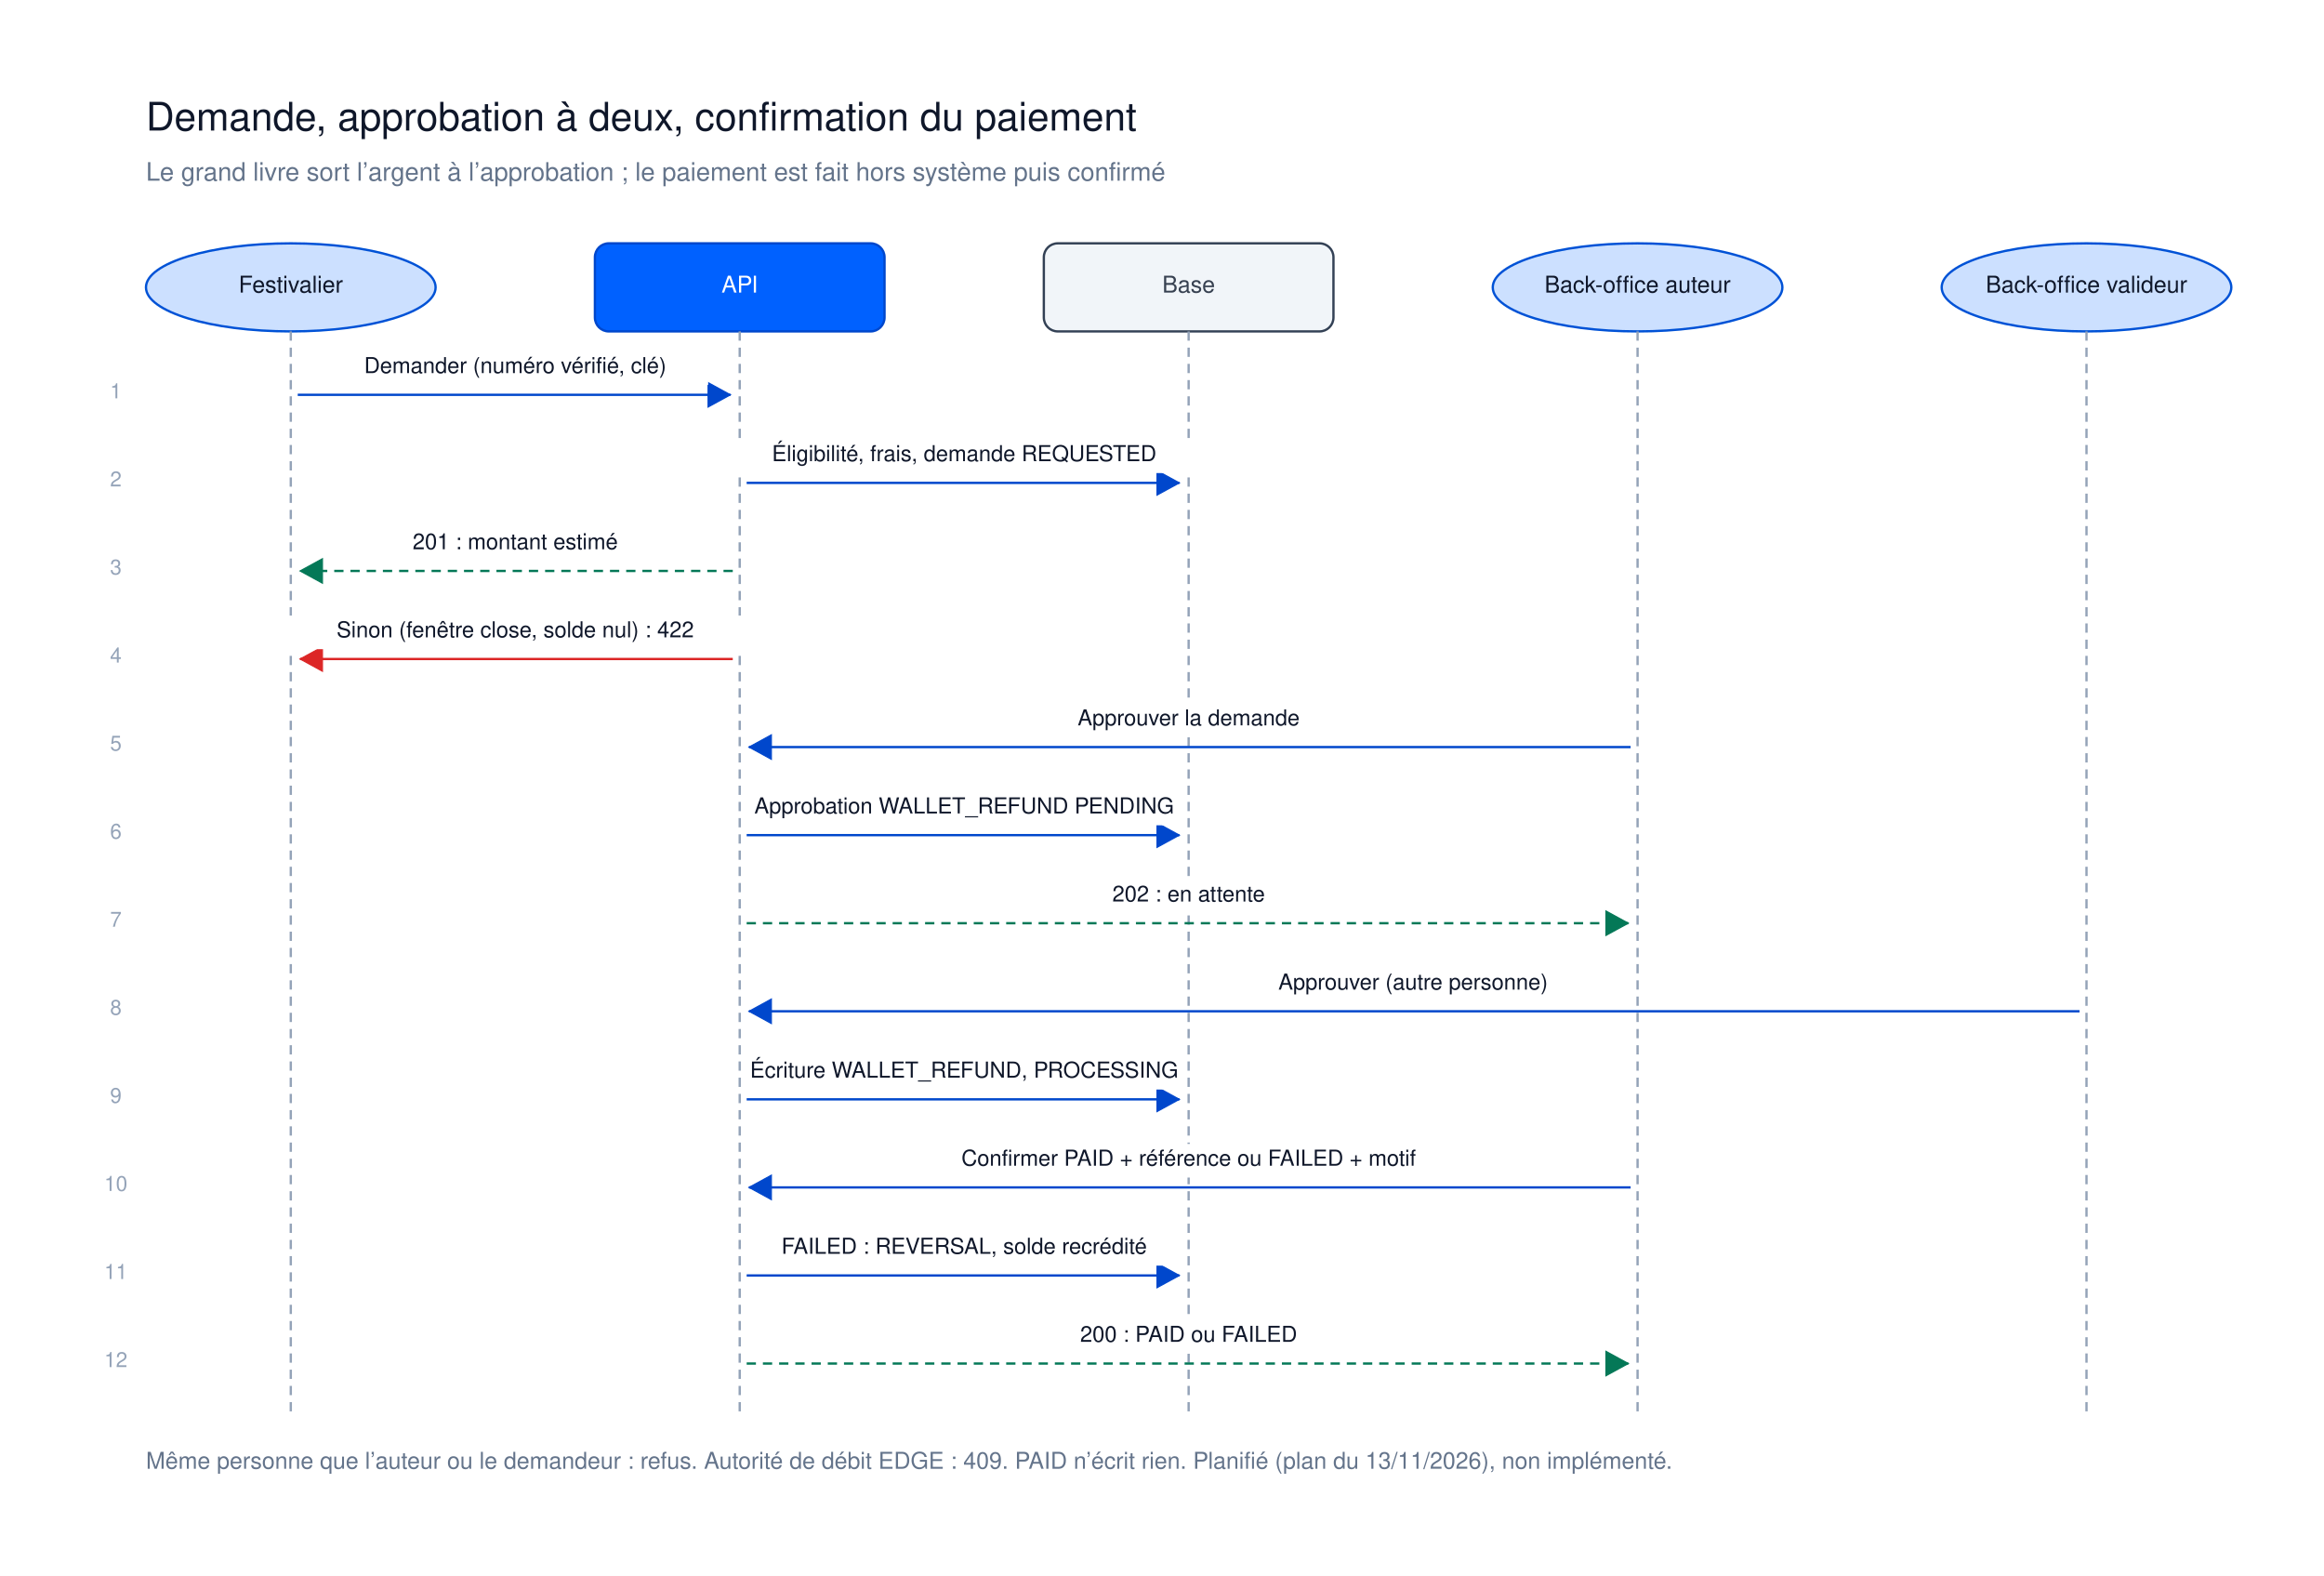
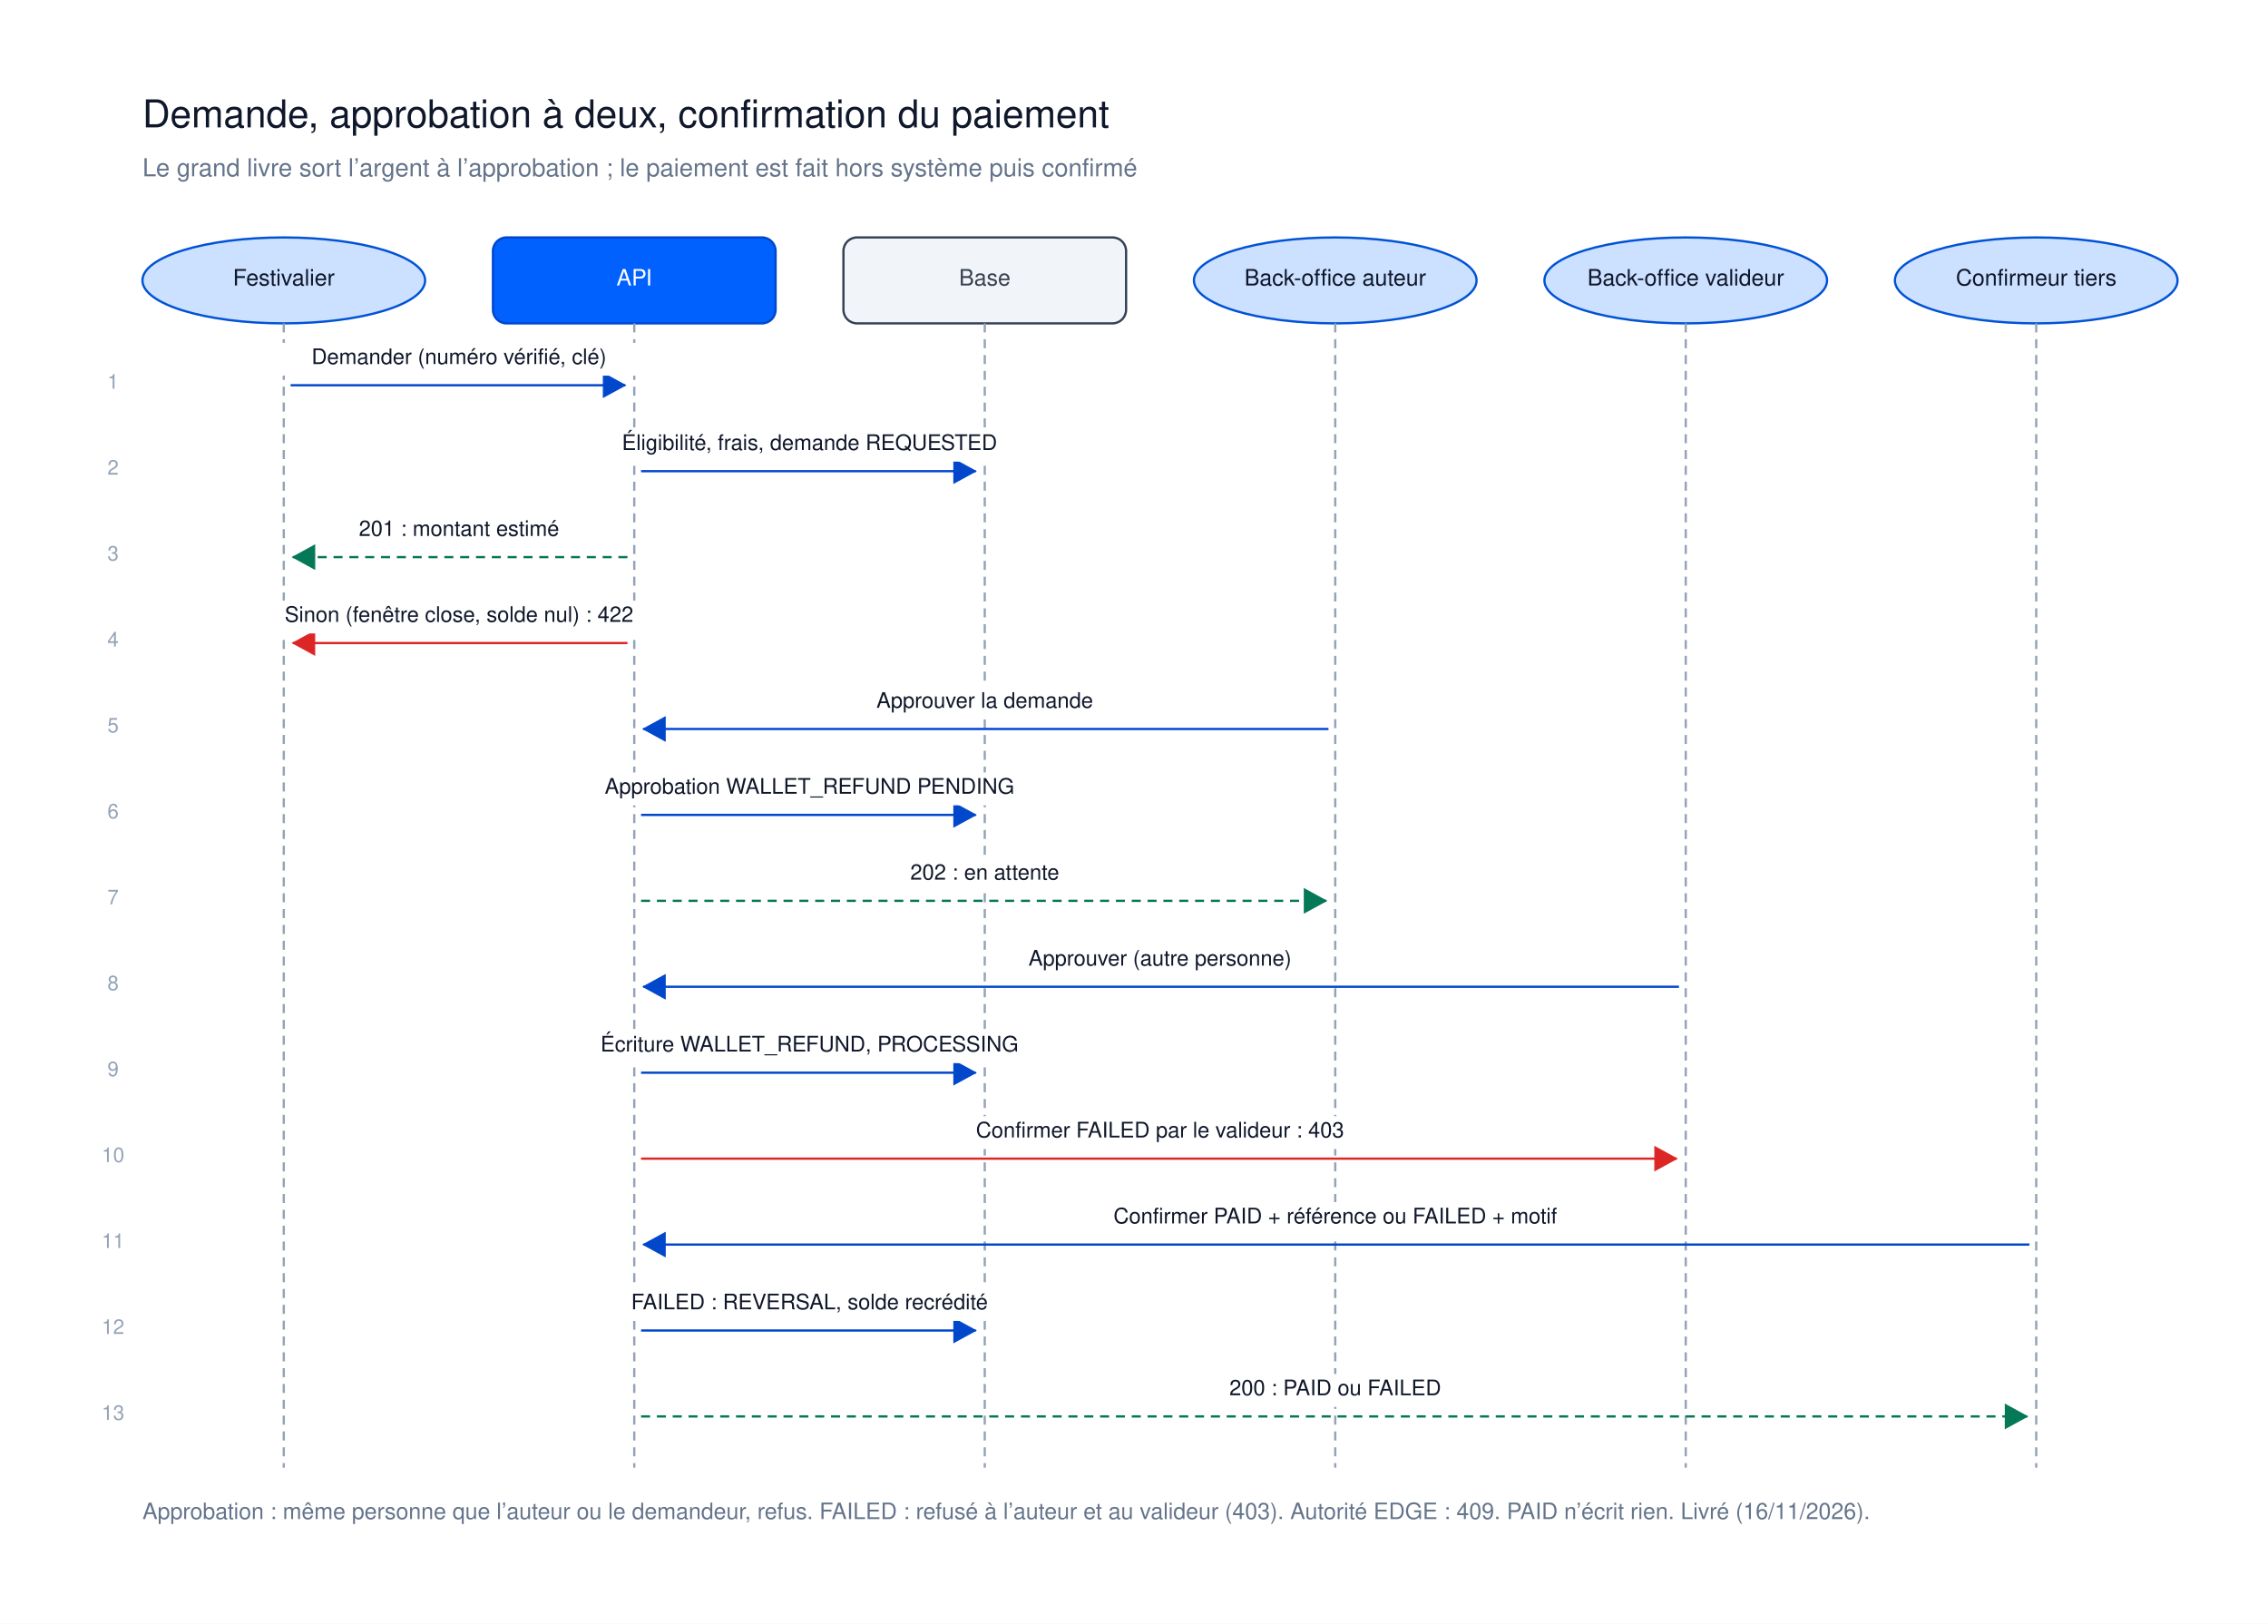
- <svg xmlns="http://www.w3.org/2000/svg" width="2006" height="1360" viewBox="0 0 2006 1360">
+ <svg xmlns="http://www.w3.org/2000/svg" width="2006" height="1436" viewBox="0 0 2006 1436">
  <rect width="100%" height="100%" fill="#FFFFFF" />
  <g transform="translate(66,50)">
    <ellipse cx="185.0" cy="198.0" rx="125.0" ry="38.0" fill="#CCE0FF" stroke="#0052D6" stroke-width="2" />
-     <polyline points="185.0,236 185.0,1172" fill="none" stroke="#94A3B8" stroke-width="2" stroke-dasharray="8,6" />
-     <rect x="447.5" y="160" width="250" height="76" rx="12" ry="12" fill="#0061FF" stroke="#0047CC" stroke-width="2" />
-     <polyline points="572.5,236 572.5,1172" fill="none" stroke="#94A3B8" stroke-width="2" stroke-dasharray="8,6" />
-     <rect x="835.0" y="160" width="250" height="76" rx="12" ry="12" fill="#F1F5F9" stroke="#334155" stroke-width="2" />
-     <polyline points="960.0,236 960.0,1172" fill="none" stroke="#94A3B8" stroke-width="2" stroke-dasharray="8,6" />
-     <ellipse cx="1347.5" cy="198.0" rx="125.0" ry="38.0" fill="#CCE0FF" stroke="#0052D6" stroke-width="2" />
-     <polyline points="1347.5,236 1347.5,1172" fill="none" stroke="#94A3B8" stroke-width="2" stroke-dasharray="8,6" />
+     <polyline points="185.0,236 185.0,1248" fill="none" stroke="#94A3B8" stroke-width="2" stroke-dasharray="8,6" />
+     <rect x="370.0" y="160" width="250" height="76" rx="12" ry="12" fill="#0061FF" stroke="#0047CC" stroke-width="2" />
+     <polyline points="495.0,236 495.0,1248" fill="none" stroke="#94A3B8" stroke-width="2" stroke-dasharray="8,6" />
+     <rect x="680.0" y="160" width="250" height="76" rx="12" ry="12" fill="#F1F5F9" stroke="#334155" stroke-width="2" />
+     <polyline points="805.0,236 805.0,1248" fill="none" stroke="#94A3B8" stroke-width="2" stroke-dasharray="8,6" />
+     <ellipse cx="1115.0" cy="198.0" rx="125.0" ry="38.0" fill="#CCE0FF" stroke="#0052D6" stroke-width="2" />
+     <polyline points="1115.0,236 1115.0,1248" fill="none" stroke="#94A3B8" stroke-width="2" stroke-dasharray="8,6" />
+     <ellipse cx="1425.0" cy="198.0" rx="125.0" ry="38.0" fill="#CCE0FF" stroke="#0052D6" stroke-width="2" />
+     <polyline points="1425.0,236 1425.0,1248" fill="none" stroke="#94A3B8" stroke-width="2" stroke-dasharray="8,6" />
    <ellipse cx="1735.0" cy="198.0" rx="125.0" ry="38.0" fill="#CCE0FF" stroke="#0052D6" stroke-width="2" />
-     <polyline points="1735.0,236 1735.0,1172" fill="none" stroke="#94A3B8" stroke-width="2" stroke-dasharray="8,6" />
-     <polyline points="191.0,290.72 564.5,290.72" fill="none" stroke="#0047CC" stroke-width="2" />
-     <polygon points="564.5,290.72 545.193,301.267 545.193,280.173" fill="#0047CC" stroke="#0047CC" stroke-width="1" />
-     <rect x="212.75" y="253.72" width="332.0" height="28" rx="0" ry="0" fill="#FFFFFF" stroke="#FFFFFF" stroke-width="1" />
-     <polyline points="578.5,366.72 952.0,366.72" fill="none" stroke="#0047CC" stroke-width="2" />
-     <polygon points="952.0,366.72 932.693,377.267 932.693,356.173" fill="#0047CC" stroke="#0047CC" stroke-width="1" />
-     <rect x="563.85" y="329.72" width="404.8" height="28" rx="0" ry="0" fill="#FFFFFF" stroke="#FFFFFF" stroke-width="1" />
-     <polyline points="566.5,442.72 193.0,442.72" fill="none" stroke="#047857" stroke-width="2" stroke-dasharray="8,6" />
+     <polyline points="1735.0,236 1735.0,1248" fill="none" stroke="#94A3B8" stroke-width="2" stroke-dasharray="8,6" />
+     <polyline points="191.0,290.72 487.0,290.72" fill="none" stroke="#0047CC" stroke-width="2" />
+     <polygon points="487.0,290.72 467.693,301.267 467.693,280.173" fill="#0047CC" stroke="#0047CC" stroke-width="1" />
+     <rect x="174.0" y="253.72" width="332.0" height="28" rx="0" ry="0" fill="#FFFFFF" stroke="#FFFFFF" stroke-width="1" />
+     <polyline points="501.0,366.72 797.0,366.72" fill="none" stroke="#0047CC" stroke-width="2" />
+     <polygon points="797.0,366.72 777.693,377.267 777.693,356.173" fill="#0047CC" stroke="#0047CC" stroke-width="1" />
+     <rect x="447.6" y="329.72" width="404.8" height="28" rx="0" ry="0" fill="#FFFFFF" stroke="#FFFFFF" stroke-width="1" />
+     <polyline points="489.0,442.72 193.0,442.72" fill="none" stroke="#047857" stroke-width="2" stroke-dasharray="8,6" />
    <polygon points="193.0,442.72 212.307,432.173 212.307,453.267" fill="#047857" stroke="#047857" stroke-width="1" />
-     <rect x="264.75" y="405.72" width="228.0" height="28" rx="0" ry="0" fill="#FFFFFF" stroke="#FFFFFF" stroke-width="1" />
-     <polyline points="566.5,518.72 193.0,518.72" fill="none" stroke="#DC2626" stroke-width="2" />
+     <rect x="226.0" y="405.72" width="228.0" height="28" rx="0" ry="0" fill="#FFFFFF" stroke="#FFFFFF" stroke-width="1" />
+     <polyline points="489.0,518.72 193.0,518.72" fill="none" stroke="#DC2626" stroke-width="2" />
    <polygon points="193.0,518.72 212.307,508.173 212.307,529.267" fill="#DC2626" stroke="#DC2626" stroke-width="1" />
-     <rect x="171.15" y="481.72" width="415.2" height="28" rx="0" ry="0" fill="#FFFFFF" stroke="#FFFFFF" stroke-width="1" />
-     <polyline points="1341.5,594.72 580.5,594.72" fill="none" stroke="#0047CC" stroke-width="2" />
-     <polygon points="580.5,594.72 599.807,584.173 599.807,605.267" fill="#0047CC" stroke="#0047CC" stroke-width="1" />
-     <rect x="846.0" y="557.72" width="228.0" height="28" rx="0" ry="0" fill="#FFFFFF" stroke="#FFFFFF" stroke-width="1" />
-     <polyline points="578.5,670.72 952.0,670.72" fill="none" stroke="#0047CC" stroke-width="2" />
-     <polygon points="952.0,670.72 932.693,681.267 932.693,660.173" fill="#0047CC" stroke="#0047CC" stroke-width="1" />
-     <rect x="584.65" y="633.72" width="363.2" height="28" rx="0" ry="0" fill="#FFFFFF" stroke="#FFFFFF" stroke-width="1" />
-     <polyline points="578.5,746.72 1339.5,746.72" fill="none" stroke="#047857" stroke-width="2" stroke-dasharray="8,6" />
-     <polygon points="1339.5,746.72 1320.193,757.267 1320.193,736.173" fill="#047857" stroke="#047857" stroke-width="1" />
-     <rect x="866.8" y="709.72" width="186.4" height="28" rx="0" ry="0" fill="#FFFFFF" stroke="#FFFFFF" stroke-width="1" />
-     <polyline points="1729.0,822.72 580.5,822.72" fill="none" stroke="#0047CC" stroke-width="2" />
-     <polygon points="580.5,822.72 599.807,812.173 599.807,833.267" fill="#0047CC" stroke="#0047CC" stroke-width="1" />
-     <rect x="1008.55" y="785.72" width="290.4" height="28" rx="0" ry="0" fill="#FFFFFF" stroke="#FFFFFF" stroke-width="1" />
-     <polyline points="578.5,898.72 952.0,898.72" fill="none" stroke="#0047CC" stroke-width="2" />
-     <polygon points="952.0,898.72 932.693,909.267 932.693,888.173" fill="#0047CC" stroke="#0047CC" stroke-width="1" />
-     <rect x="579.45" y="861.72" width="373.6" height="28" rx="0" ry="0" fill="#FFFFFF" stroke="#FFFFFF" stroke-width="1" />
-     <polyline points="1341.5,974.72 580.5,974.72" fill="none" stroke="#0047CC" stroke-width="2" />
-     <polygon points="580.5,974.72 599.807,964.173 599.807,985.267" fill="#0047CC" stroke="#0047CC" stroke-width="1" />
-     <rect x="721.2" y="937.72" width="477.6" height="28" rx="0" ry="0" fill="#FFFFFF" stroke="#FFFFFF" stroke-width="1" />
-     <polyline points="578.5,1050.72 952.0,1050.72" fill="none" stroke="#0047CC" stroke-width="2" />
-     <polygon points="952.0,1050.72 932.693,1061.267 932.693,1040.173" fill="#0047CC" stroke="#0047CC" stroke-width="1" />
-     <rect x="579.45" y="1013.72" width="373.6" height="28" rx="0" ry="0" fill="#FFFFFF" stroke="#FFFFFF" stroke-width="1" />
-     <polyline points="578.5,1126.72 1339.5,1126.72" fill="none" stroke="#047857" stroke-width="2" stroke-dasharray="8,6" />
-     <polygon points="1339.5,1126.72 1320.193,1137.267 1320.193,1116.173" fill="#047857" stroke="#047857" stroke-width="1" />
-     <rect x="846.0" y="1089.72" width="228.0" height="28" rx="0" ry="0" fill="#FFFFFF" stroke="#FFFFFF" stroke-width="1" />
+     <rect x="132.4" y="481.72" width="415.2" height="28" rx="0" ry="0" fill="#FFFFFF" stroke="#FFFFFF" stroke-width="1" />
+     <polyline points="1109.0,594.72 503.0,594.72" fill="none" stroke="#0047CC" stroke-width="2" />
+     <polygon points="503.0,594.72 522.307,584.173 522.307,605.267" fill="#0047CC" stroke="#0047CC" stroke-width="1" />
+     <rect x="691.0" y="557.72" width="228.0" height="28" rx="0" ry="0" fill="#FFFFFF" stroke="#FFFFFF" stroke-width="1" />
+     <polyline points="501.0,670.72 797.0,670.72" fill="none" stroke="#0047CC" stroke-width="2" />
+     <polygon points="797.0,670.72 777.693,681.267 777.693,660.173" fill="#0047CC" stroke="#0047CC" stroke-width="1" />
+     <rect x="468.4" y="633.72" width="363.2" height="28" rx="0" ry="0" fill="#FFFFFF" stroke="#FFFFFF" stroke-width="1" />
+     <polyline points="501.0,746.72 1107.0,746.72" fill="none" stroke="#047857" stroke-width="2" stroke-dasharray="8,6" />
+     <polygon points="1107.0,746.72 1087.693,757.267 1087.693,736.173" fill="#047857" stroke="#047857" stroke-width="1" />
+     <rect x="711.8" y="709.72" width="186.4" height="28" rx="0" ry="0" fill="#FFFFFF" stroke="#FFFFFF" stroke-width="1" />
+     <polyline points="1419.0,822.72 503.0,822.72" fill="none" stroke="#0047CC" stroke-width="2" />
+     <polygon points="503.0,822.72 522.307,812.173 522.307,833.267" fill="#0047CC" stroke="#0047CC" stroke-width="1" />
+     <rect x="814.8" y="785.72" width="290.4" height="28" rx="0" ry="0" fill="#FFFFFF" stroke="#FFFFFF" stroke-width="1" />
+     <polyline points="501.0,898.72 797.0,898.72" fill="none" stroke="#0047CC" stroke-width="2" />
+     <polygon points="797.0,898.72 777.693,909.267 777.693,888.173" fill="#0047CC" stroke="#0047CC" stroke-width="1" />
+     <rect x="463.2" y="861.72" width="373.6" height="28" rx="0" ry="0" fill="#FFFFFF" stroke="#FFFFFF" stroke-width="1" />
+     <polyline points="501.0,974.72 1417.0,974.72" fill="none" stroke="#DC2626" stroke-width="2" />
+     <polygon points="1417.0,974.72 1397.693,985.267 1397.693,964.173" fill="#DC2626" stroke="#DC2626" stroke-width="1" />
+     <rect x="752.4" y="937.72" width="415.2" height="28" rx="0" ry="0" fill="#FFFFFF" stroke="#FFFFFF" stroke-width="1" />
+     <polyline points="1729.0,1050.72 503.0,1050.72" fill="none" stroke="#0047CC" stroke-width="2" />
+     <polygon points="503.0,1050.72 522.307,1040.173 522.307,1061.267" fill="#0047CC" stroke="#0047CC" stroke-width="1" />
+     <rect x="876.2" y="1013.72" width="477.6" height="28" rx="0" ry="0" fill="#FFFFFF" stroke="#FFFFFF" stroke-width="1" />
+     <polyline points="501.0,1126.72 797.0,1126.72" fill="none" stroke="#0047CC" stroke-width="2" />
+     <polygon points="797.0,1126.72 777.693,1137.267 777.693,1116.173" fill="#0047CC" stroke="#0047CC" stroke-width="1" />
+     <rect x="463.2" y="1089.72" width="373.6" height="28" rx="0" ry="0" fill="#FFFFFF" stroke="#FFFFFF" stroke-width="1" />
+     <polyline points="501.0,1202.72 1727.0,1202.72" fill="none" stroke="#047857" stroke-width="2" stroke-dasharray="8,6" />
+     <polygon points="1727.0,1202.72 1707.693,1213.267 1707.693,1192.173" fill="#047857" stroke="#047857" stroke-width="1" />
+     <rect x="1001.0" y="1165.72" width="228.0" height="28" rx="0" ry="0" fill="#FFFFFF" stroke="#FFFFFF" stroke-width="1" />
    <text x="60" y="62.65" font-family="Helvetica Neue, Helvetica, Arial, sans-serif" font-size="34" font-weight="400" fill="#0F172A" text-anchor="start">Demande, approbation à deux, confirmation du paiement</text>
    <text x="60" y="105.95" font-family="Helvetica Neue, Helvetica, Arial, sans-serif" font-size="22" font-weight="400" fill="#64748B" text-anchor="start">Le grand livre sort l’argent à l’approbation ; le paiement est fait hors système puis confirmé</text>
    <text x="185.0" y="202.5" font-family="Helvetica Neue, Helvetica, Arial, sans-serif" font-size="20" font-weight="400" fill="#0F172A" text-anchor="middle">Festivalier</text>
-     <text x="572.5" y="202.5" font-family="Helvetica Neue, Helvetica, Arial, sans-serif" font-size="20" font-weight="400" fill="#FFFFFF" text-anchor="middle">API</text>
-     <text x="960.0" y="202.5" font-family="Helvetica Neue, Helvetica, Arial, sans-serif" font-size="20" font-weight="400" fill="#374151" text-anchor="middle">Base</text>
-     <text x="1347.5" y="202.5" font-family="Helvetica Neue, Helvetica, Arial, sans-serif" font-size="20" font-weight="400" fill="#0F172A" text-anchor="middle">Back-office auteur</text>
-     <text x="1735.0" y="202.5" font-family="Helvetica Neue, Helvetica, Arial, sans-serif" font-size="20" font-weight="400" fill="#0F172A" text-anchor="middle">Back-office valideur</text>
-     <text x="378.75" y="271.995" font-family="Helvetica Neue, Helvetica, Arial, sans-serif" font-size="19" font-weight="400" fill="#0F172A" text-anchor="middle">Demander (numéro vérifié, clé)</text>
+     <text x="495.0" y="202.5" font-family="Helvetica Neue, Helvetica, Arial, sans-serif" font-size="20" font-weight="400" fill="#FFFFFF" text-anchor="middle">API</text>
+     <text x="805.0" y="202.5" font-family="Helvetica Neue, Helvetica, Arial, sans-serif" font-size="20" font-weight="400" fill="#374151" text-anchor="middle">Base</text>
+     <text x="1115.0" y="202.5" font-family="Helvetica Neue, Helvetica, Arial, sans-serif" font-size="20" font-weight="400" fill="#0F172A" text-anchor="middle">Back-office auteur</text>
+     <text x="1425.0" y="202.5" font-family="Helvetica Neue, Helvetica, Arial, sans-serif" font-size="20" font-weight="400" fill="#0F172A" text-anchor="middle">Back-office valideur</text>
+     <text x="1735.0" y="202.5" font-family="Helvetica Neue, Helvetica, Arial, sans-serif" font-size="20" font-weight="400" fill="#0F172A" text-anchor="middle">Confirmeur tiers</text>
+     <text x="340.0" y="271.995" font-family="Helvetica Neue, Helvetica, Arial, sans-serif" font-size="19" font-weight="400" fill="#0F172A" text-anchor="middle">Demander (numéro vérifié, clé)</text>
    <text x="34.0" y="293.77" font-family="Helvetica Neue, Helvetica, Arial, sans-serif" font-size="18" font-weight="400" fill="#94A3B8" text-anchor="middle">1</text>
-     <text x="766.25" y="347.995" font-family="Helvetica Neue, Helvetica, Arial, sans-serif" font-size="19" font-weight="400" fill="#0F172A" text-anchor="middle">Éligibilité, frais, demande REQUESTED</text>
+     <text x="650.0" y="347.995" font-family="Helvetica Neue, Helvetica, Arial, sans-serif" font-size="19" font-weight="400" fill="#0F172A" text-anchor="middle">Éligibilité, frais, demande REQUESTED</text>
    <text x="34.0" y="369.77" font-family="Helvetica Neue, Helvetica, Arial, sans-serif" font-size="18" font-weight="400" fill="#94A3B8" text-anchor="middle">2</text>
-     <text x="378.75" y="423.995" font-family="Helvetica Neue, Helvetica, Arial, sans-serif" font-size="19" font-weight="400" fill="#0F172A" text-anchor="middle">201 : montant estimé</text>
+     <text x="340.0" y="423.995" font-family="Helvetica Neue, Helvetica, Arial, sans-serif" font-size="19" font-weight="400" fill="#0F172A" text-anchor="middle">201 : montant estimé</text>
    <text x="34.0" y="445.77" font-family="Helvetica Neue, Helvetica, Arial, sans-serif" font-size="18" font-weight="400" fill="#94A3B8" text-anchor="middle">3</text>
-     <text x="378.75" y="499.995" font-family="Helvetica Neue, Helvetica, Arial, sans-serif" font-size="19" font-weight="400" fill="#0F172A" text-anchor="middle">Sinon (fenêtre close, solde nul) : 422</text>
+     <text x="340.0" y="499.995" font-family="Helvetica Neue, Helvetica, Arial, sans-serif" font-size="19" font-weight="400" fill="#0F172A" text-anchor="middle">Sinon (fenêtre close, solde nul) : 422</text>
    <text x="34.0" y="521.77" font-family="Helvetica Neue, Helvetica, Arial, sans-serif" font-size="18" font-weight="400" fill="#94A3B8" text-anchor="middle">4</text>
-     <text x="960.0" y="575.995" font-family="Helvetica Neue, Helvetica, Arial, sans-serif" font-size="19" font-weight="400" fill="#0F172A" text-anchor="middle">Approuver la demande</text>
+     <text x="805.0" y="575.995" font-family="Helvetica Neue, Helvetica, Arial, sans-serif" font-size="19" font-weight="400" fill="#0F172A" text-anchor="middle">Approuver la demande</text>
    <text x="34.0" y="597.77" font-family="Helvetica Neue, Helvetica, Arial, sans-serif" font-size="18" font-weight="400" fill="#94A3B8" text-anchor="middle">5</text>
-     <text x="766.25" y="651.995" font-family="Helvetica Neue, Helvetica, Arial, sans-serif" font-size="19" font-weight="400" fill="#0F172A" text-anchor="middle">Approbation WALLET_REFUND PENDING</text>
+     <text x="650.0" y="651.995" font-family="Helvetica Neue, Helvetica, Arial, sans-serif" font-size="19" font-weight="400" fill="#0F172A" text-anchor="middle">Approbation WALLET_REFUND PENDING</text>
    <text x="34.0" y="673.77" font-family="Helvetica Neue, Helvetica, Arial, sans-serif" font-size="18" font-weight="400" fill="#94A3B8" text-anchor="middle">6</text>
-     <text x="960.0" y="727.995" font-family="Helvetica Neue, Helvetica, Arial, sans-serif" font-size="19" font-weight="400" fill="#0F172A" text-anchor="middle">202 : en attente</text>
+     <text x="805.0" y="727.995" font-family="Helvetica Neue, Helvetica, Arial, sans-serif" font-size="19" font-weight="400" fill="#0F172A" text-anchor="middle">202 : en attente</text>
    <text x="34.0" y="749.77" font-family="Helvetica Neue, Helvetica, Arial, sans-serif" font-size="18" font-weight="400" fill="#94A3B8" text-anchor="middle">7</text>
-     <text x="1153.75" y="803.995" font-family="Helvetica Neue, Helvetica, Arial, sans-serif" font-size="19" font-weight="400" fill="#0F172A" text-anchor="middle">Approuver (autre personne)</text>
+     <text x="960.0" y="803.995" font-family="Helvetica Neue, Helvetica, Arial, sans-serif" font-size="19" font-weight="400" fill="#0F172A" text-anchor="middle">Approuver (autre personne)</text>
    <text x="34.0" y="825.77" font-family="Helvetica Neue, Helvetica, Arial, sans-serif" font-size="18" font-weight="400" fill="#94A3B8" text-anchor="middle">8</text>
-     <text x="766.25" y="879.995" font-family="Helvetica Neue, Helvetica, Arial, sans-serif" font-size="19" font-weight="400" fill="#0F172A" text-anchor="middle">Écriture WALLET_REFUND, PROCESSING</text>
+     <text x="650.0" y="879.995" font-family="Helvetica Neue, Helvetica, Arial, sans-serif" font-size="19" font-weight="400" fill="#0F172A" text-anchor="middle">Écriture WALLET_REFUND, PROCESSING</text>
    <text x="34.0" y="901.77" font-family="Helvetica Neue, Helvetica, Arial, sans-serif" font-size="18" font-weight="400" fill="#94A3B8" text-anchor="middle">9</text>
-     <text x="960.0" y="955.995" font-family="Helvetica Neue, Helvetica, Arial, sans-serif" font-size="19" font-weight="400" fill="#0F172A" text-anchor="middle">Confirmer PAID + référence ou FAILED + motif</text>
+     <text x="960.0" y="955.995" font-family="Helvetica Neue, Helvetica, Arial, sans-serif" font-size="19" font-weight="400" fill="#0F172A" text-anchor="middle">Confirmer FAILED par le valideur : 403</text>
    <text x="34.0" y="977.77" font-family="Helvetica Neue, Helvetica, Arial, sans-serif" font-size="18" font-weight="400" fill="#94A3B8" text-anchor="middle">10</text>
-     <text x="766.25" y="1031.995" font-family="Helvetica Neue, Helvetica, Arial, sans-serif" font-size="19" font-weight="400" fill="#0F172A" text-anchor="middle">FAILED : REVERSAL, solde recrédité</text>
+     <text x="1115.0" y="1031.995" font-family="Helvetica Neue, Helvetica, Arial, sans-serif" font-size="19" font-weight="400" fill="#0F172A" text-anchor="middle">Confirmer PAID + référence ou FAILED + motif</text>
    <text x="34.0" y="1053.77" font-family="Helvetica Neue, Helvetica, Arial, sans-serif" font-size="18" font-weight="400" fill="#94A3B8" text-anchor="middle">11</text>
-     <text x="960.0" y="1107.995" font-family="Helvetica Neue, Helvetica, Arial, sans-serif" font-size="19" font-weight="400" fill="#0F172A" text-anchor="middle">200 : PAID ou FAILED</text>
+     <text x="650.0" y="1107.995" font-family="Helvetica Neue, Helvetica, Arial, sans-serif" font-size="19" font-weight="400" fill="#0F172A" text-anchor="middle">FAILED : REVERSAL, solde recrédité</text>
    <text x="34.0" y="1129.77" font-family="Helvetica Neue, Helvetica, Arial, sans-serif" font-size="18" font-weight="400" fill="#94A3B8" text-anchor="middle">12</text>
-     <text x="60" y="1217.5" font-family="Helvetica Neue, Helvetica, Arial, sans-serif" font-size="20" font-weight="400" fill="#64748B" text-anchor="start">Même personne que l’auteur ou le demandeur : refus. Autorité de débit EDGE : 409. PAID n’écrit rien. Planifié (plan du 13/11/2026), non implémenté.</text>
+     <text x="1115.0" y="1183.995" font-family="Helvetica Neue, Helvetica, Arial, sans-serif" font-size="19" font-weight="400" fill="#0F172A" text-anchor="middle">200 : PAID ou FAILED</text>
+     <text x="34.0" y="1205.77" font-family="Helvetica Neue, Helvetica, Arial, sans-serif" font-size="18" font-weight="400" fill="#94A3B8" text-anchor="middle">13</text>
+     <text x="60" y="1293.5" font-family="Helvetica Neue, Helvetica, Arial, sans-serif" font-size="20" font-weight="400" fill="#64748B" text-anchor="start">Approbation : même personne que l’auteur ou le demandeur, refus. FAILED : refusé à l’auteur et au valideur (403). Autorité EDGE : 409. PAID n’écrit rien. Livré (16/11/2026).</text>
  </g>
</svg>
